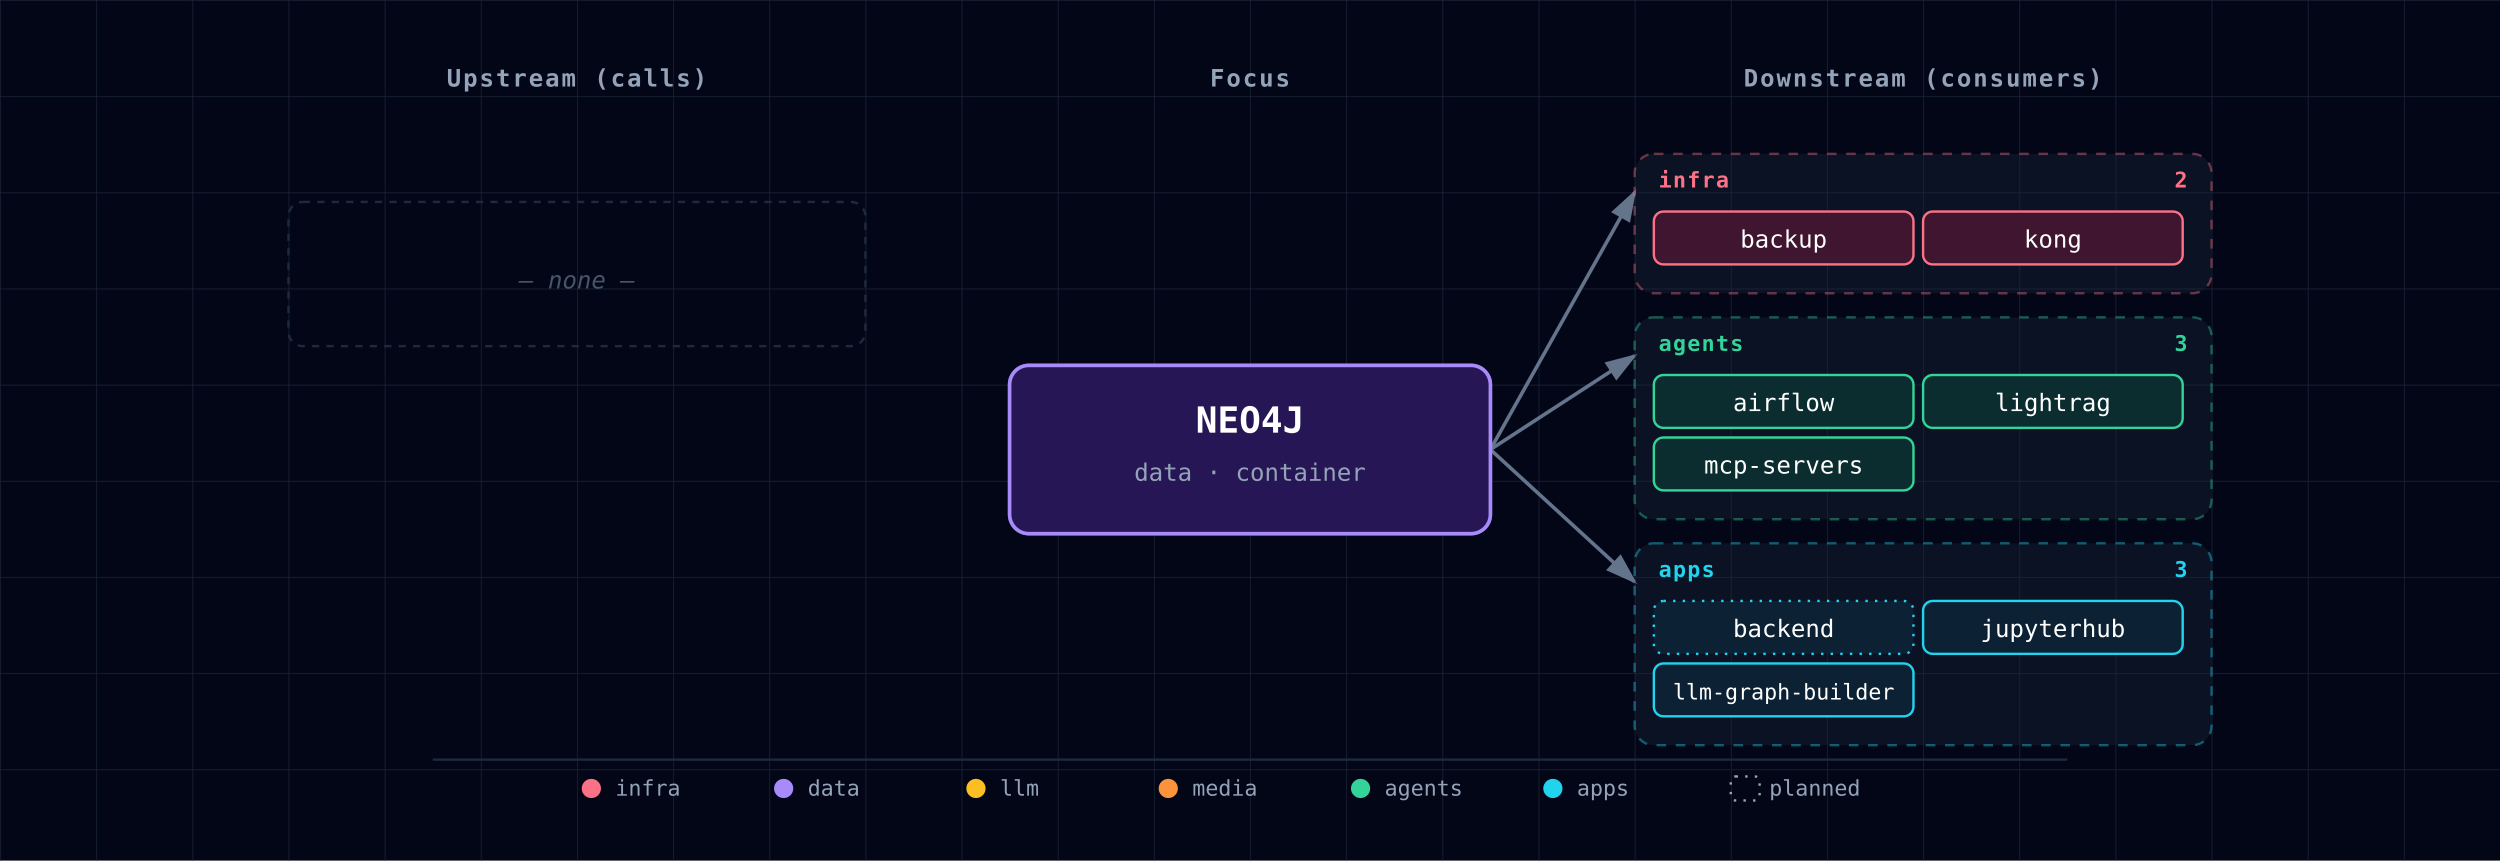
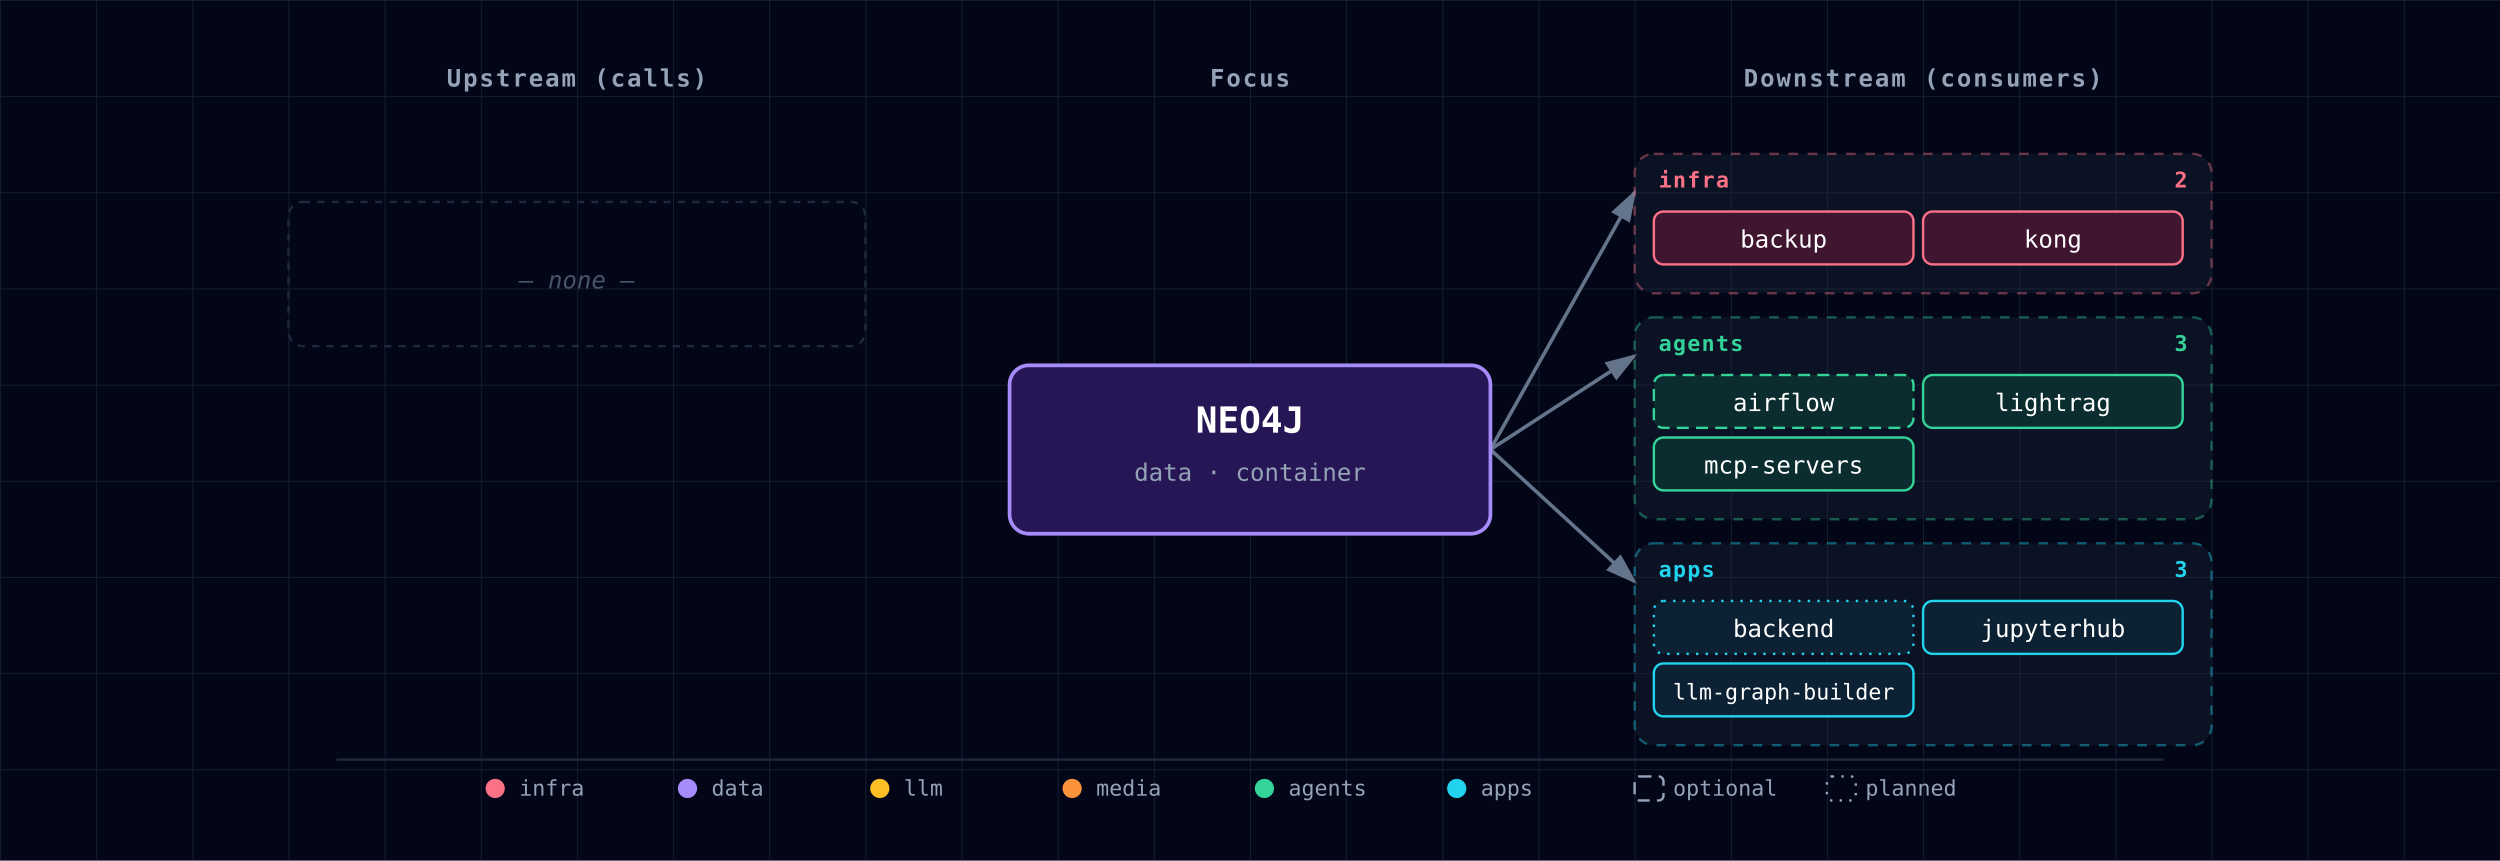
<svg xmlns="http://www.w3.org/2000/svg" viewBox="0 0 1040 358" font-family="'JetBrains Mono', 'Fira Code', Menlo, Consolas, monospace">
  <defs>
    <pattern id="grid" width="40" height="40" patternUnits="userSpaceOnUse">
      <path d="M 40 0 L 0 0 0 40" fill="none" stroke="#1e293b" stroke-width="0.5" />
    </pattern>
    <marker id="arrowhead" markerWidth="9" markerHeight="6" refX="8" refY="3" orient="auto">
      <polygon points="0 0, 9 3, 0 6" fill="#64748b" />
    </marker>
    <filter id="focus-glow" x="-50%" y="-50%" width="200%" height="200%">
      <feGaussianBlur in="SourceAlpha" stdDeviation="6" />
      <feFlood flood-color="#a78bfa" flood-opacity="0.6" />
      <feComposite in2="SourceAlpha" operator="in" />
      <feMerge>
        <feMergeNode />
        <feMergeNode in="SourceGraphic" />
      </feMerge>
    </filter>
  </defs>
  <rect width="1040" height="358" fill="#020617" />
  <rect width="1040" height="358" fill="url(#grid)" />
  <text x="240" y="36" fill="#94a3b8" font-size="10" font-weight="600" text-anchor="middle" letter-spacing="0.08em">Upstream (calls)</text>
  <text x="520" y="36" fill="#94a3b8" font-size="10" font-weight="600" text-anchor="middle" letter-spacing="0.08em">Focus</text>
  <text x="800" y="36" fill="#94a3b8" font-size="10" font-weight="600" text-anchor="middle" letter-spacing="0.08em">Downstream (consumers)</text>
  <line x1="620" y1="187" x2="680" y2="80" stroke="#64748b" stroke-width="1.5" marker-end="url(#arrowhead)" />
  <line x1="620" y1="187" x2="680" y2="148" stroke="#64748b" stroke-width="1.5" marker-end="url(#arrowhead)" />
  <line x1="620" y1="187" x2="680" y2="242" stroke="#64748b" stroke-width="1.5" marker-end="url(#arrowhead)" />
  <g>
    <rect x="120" y="84" width="240" height="60" rx="6" fill="none" stroke="#1e293b" stroke-width="1" stroke-dasharray="3,3" />
    <text x="240" y="120" fill="#475569" font-size="10" font-style="italic" text-anchor="middle">— none —</text>
  </g>
  <g>
    <g class="cluster">
      <rect x="680" y="64" width="240" height="58" rx="8" fill="rgba(30,41,59,0.35)" stroke="#fb7185" stroke-width="1" stroke-dasharray="4,4" stroke-opacity="0.4" />
      <text x="690" y="78" fill="#fb7185" font-size="9" font-weight="700" text-anchor="start" style="letter-spacing:0.06em;text-transform:uppercase;">infra</text>
      <text x="910" y="78" fill="#fb7185" font-size="9" font-weight="600" text-anchor="end">2</text>
    </g>
    <g>
      <rect x="688" y="88" width="108" height="22" rx="4" fill="#0f172a" />
      <rect x="688" y="88" width="108" height="22" rx="4" fill="rgba(136, 19, 55, 0.4)" stroke="#fb7185" stroke-width="1" />
      <text x="742" y="103" fill="white" font-size="10" text-anchor="middle">backup</text>
    </g>
    <g>
      <rect x="800" y="88" width="108" height="22" rx="4" fill="#0f172a" />
      <rect x="800" y="88" width="108" height="22" rx="4" fill="rgba(136, 19, 55, 0.4)" stroke="#fb7185" stroke-width="1" />
      <text x="854" y="103" fill="white" font-size="10" text-anchor="middle">kong</text>
    </g>
    <g class="cluster">
      <rect x="680" y="132" width="240" height="84" rx="8" fill="rgba(30,41,59,0.35)" stroke="#34d399" stroke-width="1" stroke-dasharray="4,4" stroke-opacity="0.4" />
      <text x="690" y="146" fill="#34d399" font-size="9" font-weight="700" text-anchor="start" style="letter-spacing:0.06em;text-transform:uppercase;">agents</text>
      <text x="910" y="146" fill="#34d399" font-size="9" font-weight="600" text-anchor="end">3</text>
    </g>
    <g>
      <rect x="688" y="156" width="108" height="22" rx="4" fill="#0f172a" />
-       <rect x="688" y="156" width="108" height="22" rx="4" fill="rgba(6, 78, 59, 0.4)" stroke="#34d399" stroke-width="1" />
+       <rect x="688" y="156" width="108" height="22" rx="4" fill="rgba(6, 78, 59, 0.4)" stroke="#34d399" stroke-width="1" stroke-dasharray="5,3" />
      <text x="742" y="171" fill="white" font-size="10" text-anchor="middle">airflow</text>
    </g>
    <g>
      <rect x="800" y="156" width="108" height="22" rx="4" fill="#0f172a" />
      <rect x="800" y="156" width="108" height="22" rx="4" fill="rgba(6, 78, 59, 0.4)" stroke="#34d399" stroke-width="1" />
      <text x="854" y="171" fill="white" font-size="10" text-anchor="middle">lightrag</text>
    </g>
    <g>
      <rect x="688" y="182" width="108" height="22" rx="4" fill="#0f172a" />
      <rect x="688" y="182" width="108" height="22" rx="4" fill="rgba(6, 78, 59, 0.4)" stroke="#34d399" stroke-width="1" />
      <text x="742" y="197" fill="white" font-size="10" text-anchor="middle">mcp-servers</text>
    </g>
    <g class="cluster">
      <rect x="680" y="226" width="240" height="84" rx="8" fill="rgba(30,41,59,0.35)" stroke="#22d3ee" stroke-width="1" stroke-dasharray="4,4" stroke-opacity="0.4" />
      <text x="690" y="240" fill="#22d3ee" font-size="9" font-weight="700" text-anchor="start" style="letter-spacing:0.06em;text-transform:uppercase;">apps</text>
      <text x="910" y="240" fill="#22d3ee" font-size="9" font-weight="600" text-anchor="end">3</text>
    </g>
    <g>
      <rect x="688" y="250" width="108" height="22" rx="4" fill="#0f172a" />
      <rect x="688" y="250" width="108" height="22" rx="4" fill="rgba(8, 51, 68, 0.4)" stroke="#22d3ee" stroke-width="1" stroke-dasharray="1,3" />
      <text x="742" y="265" fill="white" font-size="10" text-anchor="middle">backend</text>
    </g>
    <g>
      <rect x="800" y="250" width="108" height="22" rx="4" fill="#0f172a" />
      <rect x="800" y="250" width="108" height="22" rx="4" fill="rgba(8, 51, 68, 0.4)" stroke="#22d3ee" stroke-width="1" />
      <text x="854" y="265" fill="white" font-size="10" text-anchor="middle">jupyterhub</text>
    </g>
    <g>
      <rect x="688" y="276" width="108" height="22" rx="4" fill="#0f172a" />
      <rect x="688" y="276" width="108" height="22" rx="4" fill="rgba(8, 51, 68, 0.4)" stroke="#22d3ee" stroke-width="1" />
      <text x="742" y="291" fill="white" font-size="9" text-anchor="middle">llm-graph-builder</text>
    </g>
  </g>
  <g class="focus" filter="url(#focus-glow)">
    <rect x="420" y="152" width="200" height="70" rx="8" fill="#0f172a" />
    <rect x="420" y="152" width="200" height="70" rx="8" fill="rgba(76, 29, 149, 0.4)" stroke="#a78bfa" stroke-width="1.5" />
    <text x="520" y="180" fill="white" font-size="15" font-weight="700" text-anchor="middle">NEO4J</text>
    <text x="520" y="200" fill="#94a3b8" font-size="10" text-anchor="middle">data · container</text>
  </g>
  <g class="legend">
-     <line x1="180" y1="316" x2="860" y2="316" stroke="#1e293b" stroke-width="1" />
-     <circle cx="246" cy="328" r="4" fill="#fb7185" />
-     <text x="256" y="331" fill="#94a3b8" font-size="9" font-weight="400" text-anchor="start">infra</text>
-     <circle cx="326" cy="328" r="4" fill="#a78bfa" />
-     <text x="336" y="331" fill="#94a3b8" font-size="9" font-weight="400" text-anchor="start">data</text>
-     <circle cx="406" cy="328" r="4" fill="#fbbf24" />
-     <text x="416" y="331" fill="#94a3b8" font-size="9" font-weight="400" text-anchor="start">llm</text>
-     <circle cx="486" cy="328" r="4" fill="#fb923c" />
-     <text x="496" y="331" fill="#94a3b8" font-size="9" font-weight="400" text-anchor="start">media</text>
-     <circle cx="566" cy="328" r="4" fill="#34d399" />
-     <text x="576" y="331" fill="#94a3b8" font-size="9" font-weight="400" text-anchor="start">agents</text>
-     <circle cx="646" cy="328" r="4" fill="#22d3ee" />
-     <text x="656" y="331" fill="#94a3b8" font-size="9" font-weight="400" text-anchor="start">apps</text>
-     <rect x="720" y="323" width="12" height="10" rx="2" fill="none" stroke="#94a3b8" stroke-width="1" stroke-dasharray="1,3" />
-     <text x="736" y="331" fill="#94a3b8" font-size="9" font-weight="400" text-anchor="start">planned</text>
+     <line x1="140" y1="316" x2="900" y2="316" stroke="#1e293b" stroke-width="1" />
+     <circle cx="206" cy="328" r="4" fill="#fb7185" />
+     <text x="216" y="331" fill="#94a3b8" font-size="9" font-weight="400" text-anchor="start">infra</text>
+     <circle cx="286" cy="328" r="4" fill="#a78bfa" />
+     <text x="296" y="331" fill="#94a3b8" font-size="9" font-weight="400" text-anchor="start">data</text>
+     <circle cx="366" cy="328" r="4" fill="#fbbf24" />
+     <text x="376" y="331" fill="#94a3b8" font-size="9" font-weight="400" text-anchor="start">llm</text>
+     <circle cx="446" cy="328" r="4" fill="#fb923c" />
+     <text x="456" y="331" fill="#94a3b8" font-size="9" font-weight="400" text-anchor="start">media</text>
+     <circle cx="526" cy="328" r="4" fill="#34d399" />
+     <text x="536" y="331" fill="#94a3b8" font-size="9" font-weight="400" text-anchor="start">agents</text>
+     <circle cx="606" cy="328" r="4" fill="#22d3ee" />
+     <text x="616" y="331" fill="#94a3b8" font-size="9" font-weight="400" text-anchor="start">apps</text>
+     <rect x="680" y="323" width="12" height="10" rx="2" fill="none" stroke="#94a3b8" stroke-width="1" stroke-dasharray="5,3" />
+     <text x="696" y="331" fill="#94a3b8" font-size="9" font-weight="400" text-anchor="start">optional</text>
+     <rect x="760" y="323" width="12" height="10" rx="2" fill="none" stroke="#94a3b8" stroke-width="1" stroke-dasharray="1,3" />
+     <text x="776" y="331" fill="#94a3b8" font-size="9" font-weight="400" text-anchor="start">planned</text>
  </g>
</svg>
